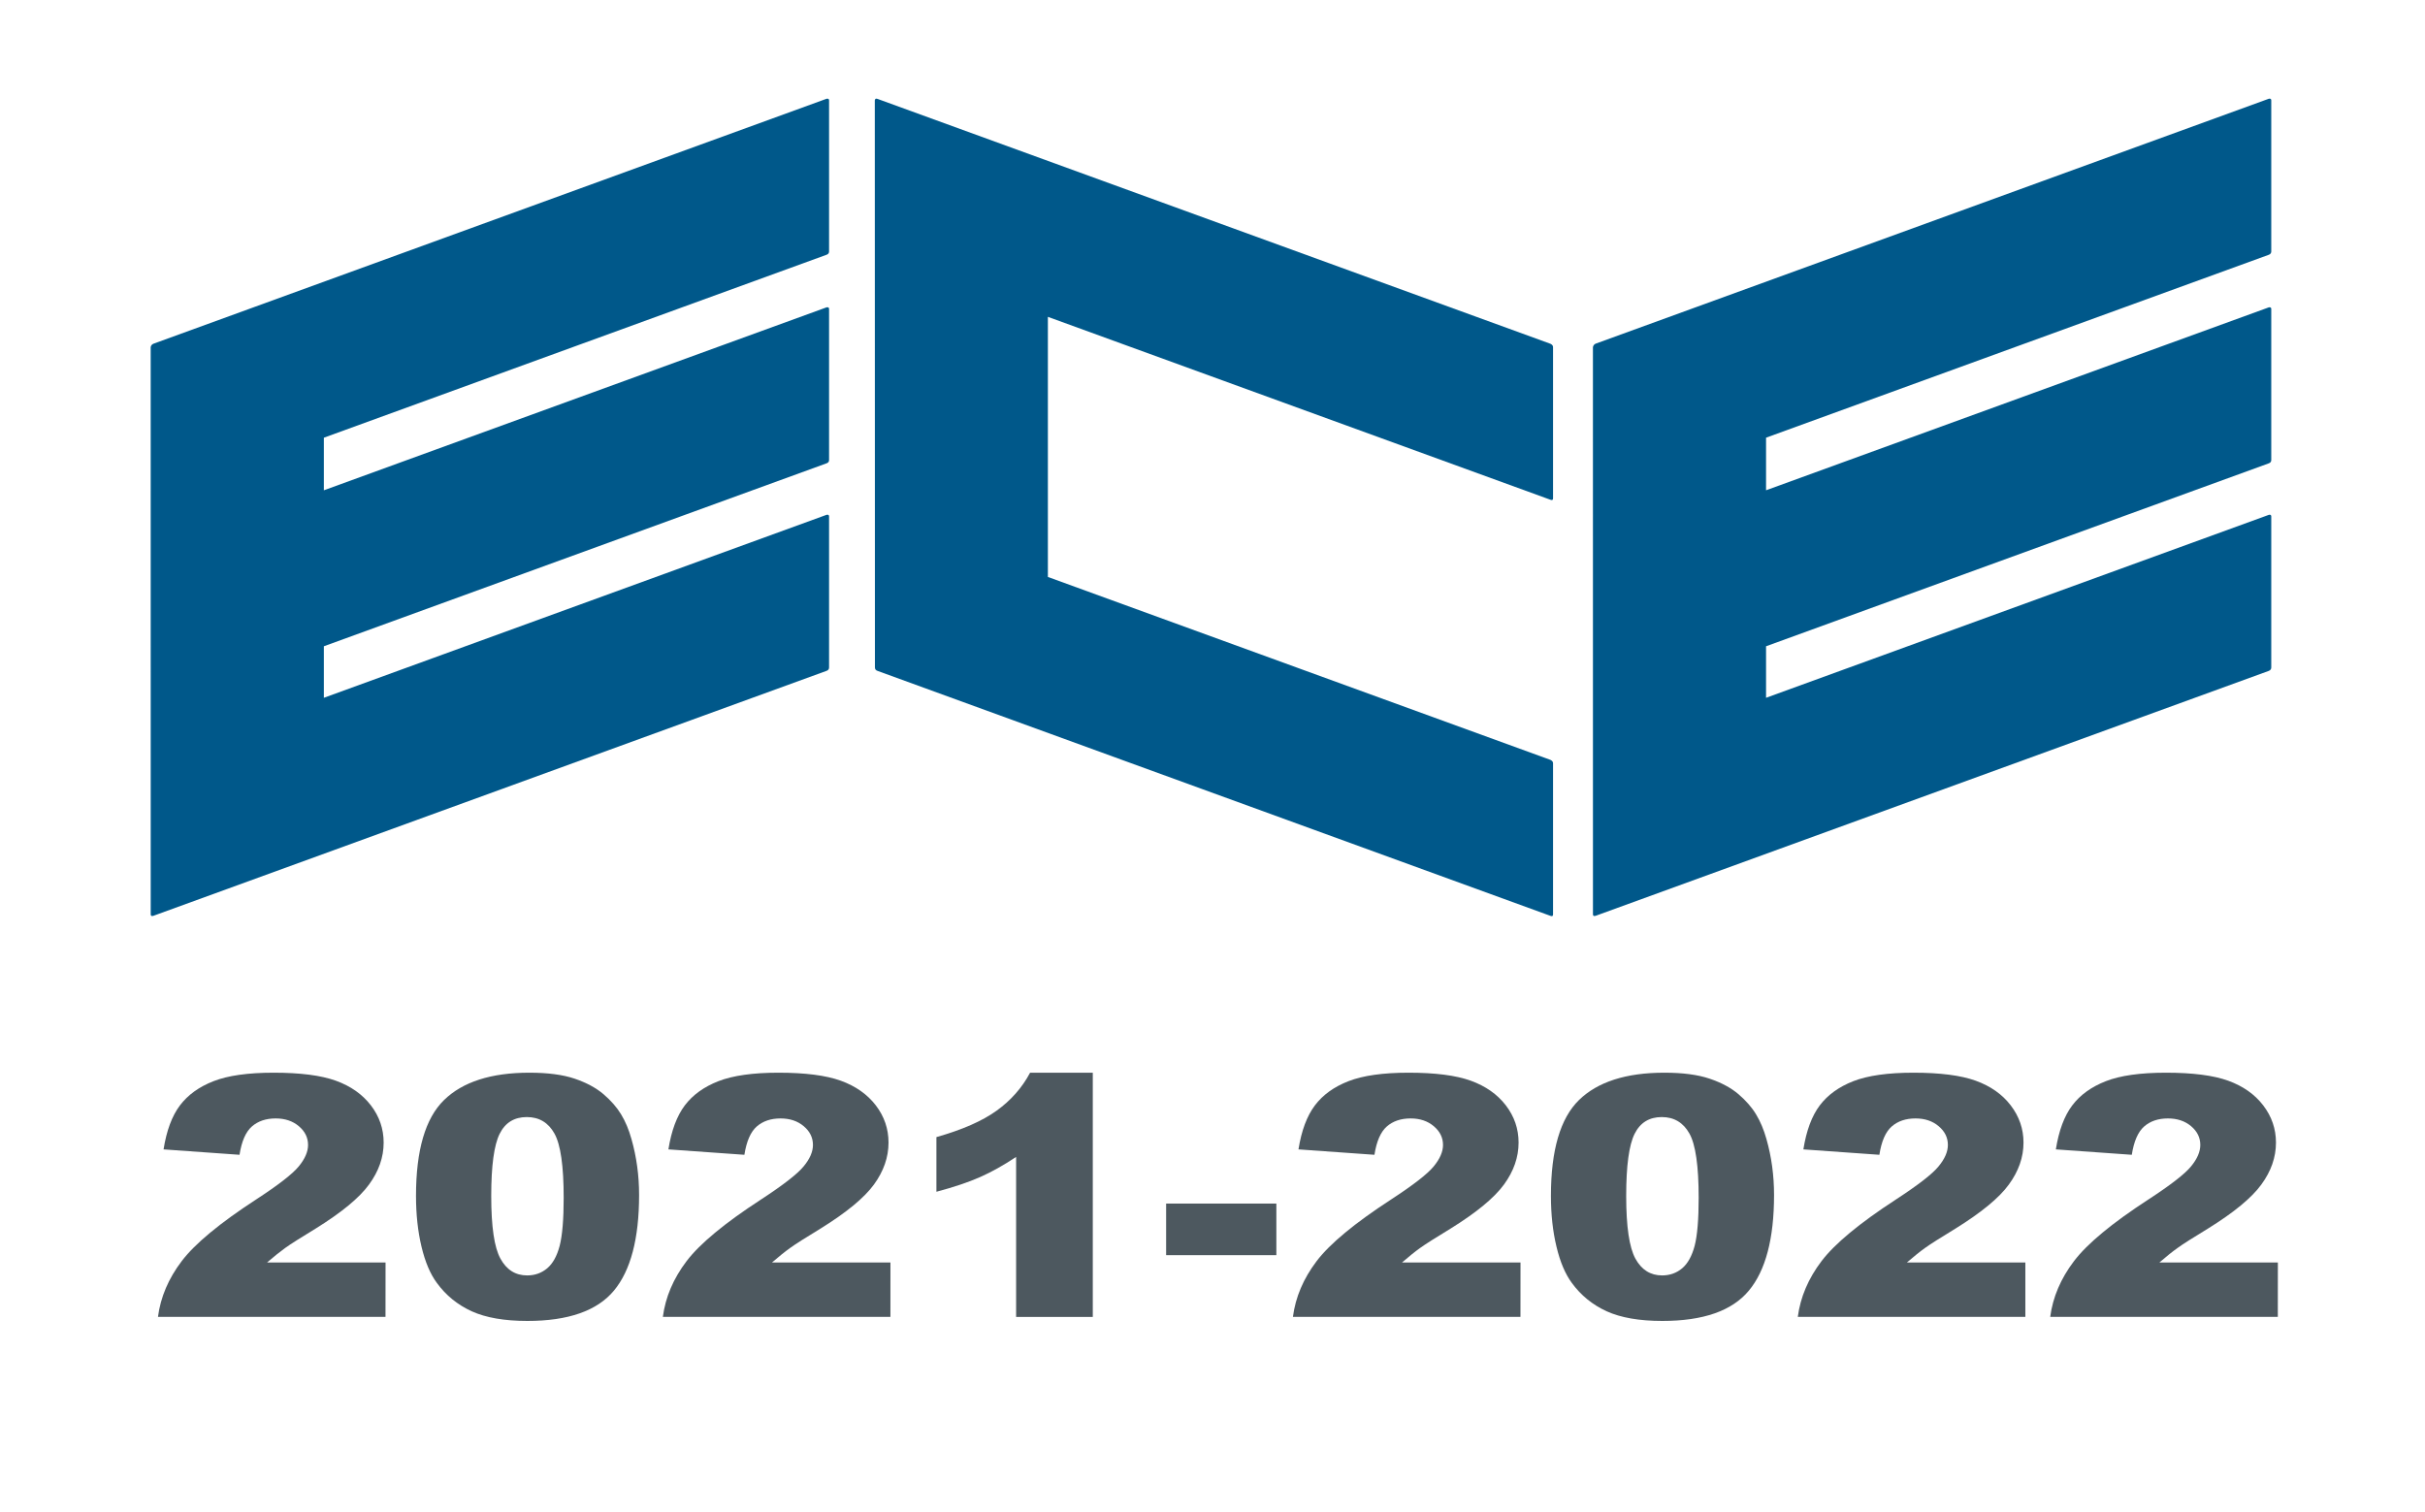
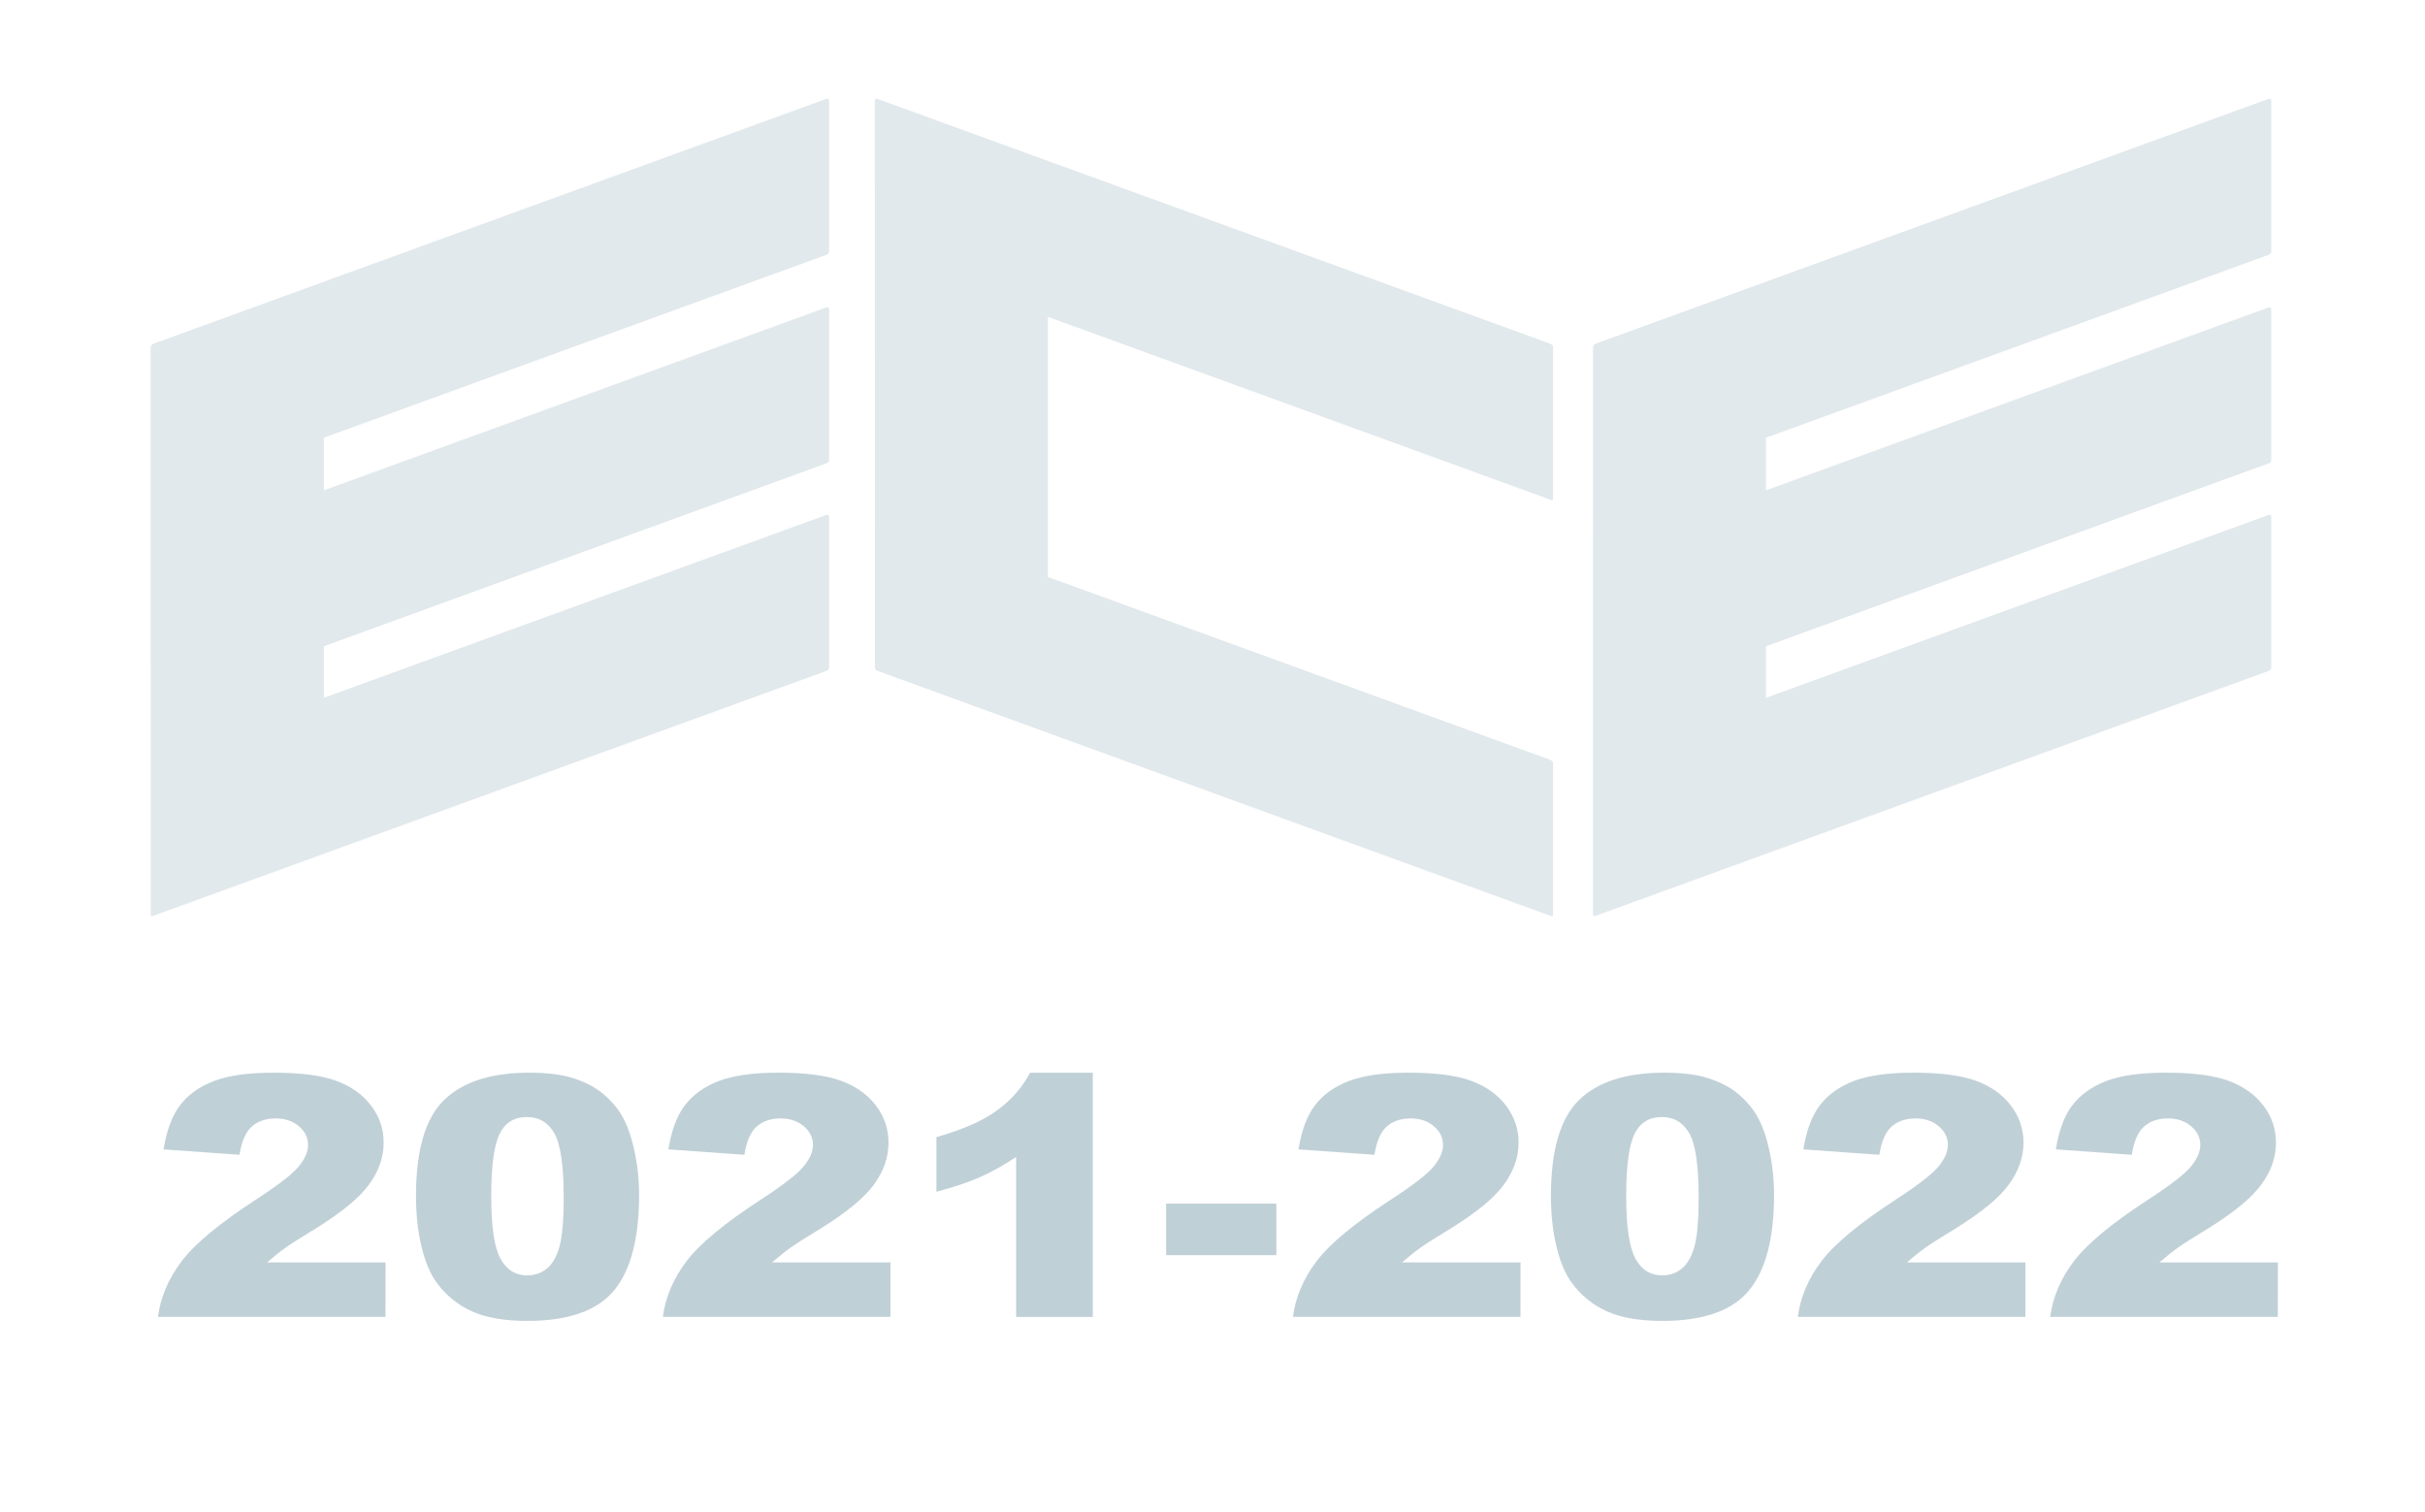
<svg xmlns="http://www.w3.org/2000/svg" version="1.1" id="Layer_1" x="0px" y="0px" width="100.982px" height="62.941px" viewBox="0 0 100.982 62.941" enable-background="new 0 0 100.982 62.941" xml:space="preserve">
  <g id="ECE_1_">
-     <g id="ECE">
-       <path fill="#00588A" d="M36.429,4.176c0.01-0.062,0.049-0.082,0.11-0.058L64.57,14.32c0.068,0.035,0.102,0.08,0.102,0.137v6.296    c0,0.066-0.028,0.088-0.102,0.063l-20.934-7.62v10.833L64.57,31.65c0.068,0.035,0.102,0.08,0.102,0.137v6.297    c0,0.064-0.028,0.087-0.102,0.062L36.544,27.942c-0.078-0.026-0.11-0.073-0.11-0.145L36.429,4.176L36.429,4.176z" />
-       <path fill="#00588A" d="M66.333,14.456c0.017-0.07,0.051-0.118,0.117-0.144l28.03-10.2c0.062-0.013,0.1,0.01,0.1,0.062v6.3    c0,0.063-0.033,0.109-0.1,0.136l-20.938,7.619v2.19L94.48,12.8c0.062-0.013,0.1,0.012,0.1,0.064v6.296    c0,0.066-0.033,0.111-0.1,0.136l-20.938,7.62v2.146l20.938-7.62c0.062-0.017,0.1,0.009,0.1,0.062v6.295    c0,0.067-0.033,0.112-0.1,0.141L66.451,38.14c-0.078,0.025-0.117,0.008-0.117-0.061L66.333,14.456L66.333,14.456z" />
-       <path fill="#00588A" d="M6.275,14.458c0.012-0.067,0.051-0.118,0.117-0.143L34.421,4.113c0.066-0.012,0.103,0.01,0.103,0.062v6.3    c0,0.063-0.031,0.109-0.103,0.135l-20.935,7.62v2.19l20.935-7.62c0.066-0.013,0.103,0.011,0.103,0.064v6.297    c0,0.065-0.031,0.11-0.103,0.135l-20.935,7.62v2.146l20.935-7.621c0.066-0.016,0.103,0.01,0.103,0.062V27.8    c0,0.067-0.031,0.112-0.103,0.139L6.393,38.14c-0.079,0.025-0.117,0.01-0.117-0.06L6.275,14.458L6.275,14.458z" />
+     <g id="ECE" display="none">
+       <path display="inline" fill="#00588A" d="M36.429,4.176c0.01-0.062,0.049-0.082,0.109-0.058L64.57,14.32    c0.068,0.035,0.102,0.08,0.102,0.137v6.296c0,0.066-0.027,0.088-0.102,0.063l-20.934-7.62v10.833L64.57,31.65    c0.068,0.035,0.102,0.08,0.102,0.137v6.297c0,0.064-0.027,0.087-0.102,0.062L36.544,27.942c-0.078-0.026-0.109-0.073-0.109-0.146    L36.429,4.176L36.429,4.176z" />
+       <path display="inline" fill="#00588A" d="M66.333,14.456c0.018-0.07,0.051-0.118,0.117-0.144l28.03-10.2    c0.062-0.013,0.1,0.01,0.1,0.062v6.301c0,0.062-0.033,0.108-0.1,0.136l-20.938,7.619v2.189L94.48,12.8    c0.062-0.013,0.1,0.013,0.1,0.064v6.296c0,0.066-0.033,0.111-0.1,0.136l-20.938,7.62v2.146l20.938-7.62    c0.062-0.018,0.1,0.009,0.1,0.062v6.295c0,0.067-0.033,0.112-0.1,0.142l-28.029,10.2c-0.078,0.024-0.117,0.008-0.117-0.062    L66.333,14.456L66.333,14.456z" />
+       <path display="inline" fill="#00588A" d="M6.275,14.458c0.012-0.066,0.051-0.118,0.117-0.143L34.421,4.113    c0.066-0.012,0.104,0.01,0.104,0.062v6.301c0,0.062-0.031,0.108-0.104,0.135l-20.935,7.62v2.189l20.935-7.62    c0.066-0.013,0.104,0.012,0.104,0.064v6.297c0,0.065-0.031,0.11-0.104,0.135l-20.935,7.62v2.146l20.935-7.621    c0.066-0.017,0.104,0.01,0.104,0.062V27.8c0,0.067-0.031,0.112-0.104,0.14L6.393,38.14c-0.079,0.024-0.117,0.01-0.117-0.061    L6.275,14.458L6.275,14.458z" />
+     </g>
+     <g id="ECE_white">
+       <path fill="#E2E9EC" d="M36.429,4.176c0.01-0.062,0.049-0.082,0.109-0.058L64.57,14.32c0.068,0.035,0.102,0.08,0.102,0.137v6.296    c0,0.066-0.027,0.088-0.102,0.063l-20.934-7.62v10.833L64.57,31.65c0.068,0.035,0.102,0.08,0.102,0.137v6.297    c0,0.064-0.027,0.087-0.102,0.062L36.544,27.942c-0.078-0.026-0.109-0.073-0.109-0.146L36.429,4.176L36.429,4.176z" />
+       <path fill="#E2E9EC" d="M66.333,14.456c0.018-0.07,0.051-0.118,0.117-0.144l28.03-10.2c0.062-0.013,0.1,0.01,0.1,0.062v6.301    c0,0.062-0.033,0.108-0.1,0.136l-20.938,7.619v2.189L94.48,12.8c0.062-0.013,0.1,0.013,0.1,0.064v6.296    c0,0.066-0.033,0.111-0.1,0.136l-20.938,7.62v2.146l20.938-7.62c0.062-0.018,0.1,0.009,0.1,0.062v6.295    c0,0.067-0.033,0.112-0.1,0.142l-28.029,10.2c-0.078,0.024-0.117,0.008-0.117-0.062L66.333,14.456L66.333,14.456z" />
+       <path fill="#E2E9EC" d="M6.275,14.458c0.012-0.066,0.051-0.118,0.117-0.143L34.421,4.113c0.066-0.012,0.104,0.01,0.104,0.062    v6.301c0,0.062-0.031,0.108-0.104,0.135l-20.935,7.62v2.189l20.935-7.62c0.066-0.013,0.104,0.012,0.104,0.064v6.297    c0,0.065-0.031,0.11-0.104,0.135l-20.935,7.62v2.146l20.935-7.621c0.066-0.017,0.104,0.01,0.104,0.062V27.8    c0,0.067-0.031,0.112-0.104,0.14L6.393,38.14c-0.079,0.024-0.117,0.01-0.117-0.061L6.275,14.458L6.275,14.458z" />
    </g>
  </g>
  <g id="_x32_021-2022">
    <g>
-       <path fill="#4D585F" d="M16.053,54.846H6.578c0.108-0.822,0.438-1.598,0.988-2.322c0.551-0.726,1.583-1.581,3.098-2.567    c0.926-0.604,1.519-1.063,1.776-1.378c0.258-0.313,0.388-0.611,0.388-0.894c0-0.306-0.128-0.565-0.384-0.781    c-0.255-0.216-0.577-0.323-0.965-0.323c-0.403,0-0.733,0.111-0.989,0.334c-0.256,0.224-0.428,0.616-0.516,1.18L6.811,47.87    c0.124-0.782,0.351-1.393,0.682-1.832c0.331-0.438,0.797-0.774,1.399-1.009s1.436-0.353,2.501-0.353    c1.11,0,1.977,0.111,2.593,0.334c0.618,0.224,1.104,0.565,1.458,1.026c0.354,0.462,0.532,0.979,0.532,1.552    c0,0.609-0.203,1.191-0.609,1.746c-0.405,0.556-1.144,1.164-2.213,1.828c-0.636,0.387-1.062,0.657-1.276,0.812    c-0.214,0.153-0.466,0.356-0.756,0.606h4.933L16.053,54.846L16.053,54.846z" />
-       <path fill="#4D585F" d="M17.323,49.806c0-1.9,0.389-3.23,1.167-3.99c0.778-0.759,1.963-1.14,3.555-1.14    c0.766,0,1.395,0.083,1.886,0.249c0.489,0.166,0.891,0.383,1.201,0.647c0.311,0.267,0.555,0.546,0.732,0.839    c0.179,0.294,0.322,0.636,0.431,1.027c0.212,0.745,0.318,1.521,0.318,2.332c0,1.813-0.35,3.143-1.047,3.982    s-1.9,1.263-3.605,1.263c-0.957,0-1.729-0.135-2.318-0.402c-0.589-0.27-1.073-0.662-1.45-1.18    c-0.274-0.368-0.488-0.872-0.641-1.512C17.4,51.285,17.323,50.58,17.323,49.806z M20.456,49.813c0,1.272,0.127,2.143,0.384,2.608    c0.257,0.467,0.626,0.698,1.113,0.698c0.32,0,0.598-0.099,0.833-0.296c0.235-0.198,0.408-0.511,0.52-0.938    c0.11-0.427,0.167-1.094,0.167-1.997c0-1.328-0.128-2.221-0.385-2.678c-0.255-0.457-0.639-0.686-1.15-0.686    c-0.522,0-0.9,0.231-1.132,0.699C20.573,47.691,20.456,48.552,20.456,49.813z" />
-       <path fill="#4D585F" d="M37.079,54.846h-9.476c0.107-0.822,0.438-1.598,0.988-2.322c0.551-0.726,1.583-1.581,3.099-2.567    c0.925-0.604,1.517-1.063,1.774-1.378c0.26-0.312,0.389-0.611,0.389-0.894c0-0.306-0.128-0.565-0.384-0.781    c-0.257-0.216-0.578-0.323-0.967-0.323c-0.402,0-0.731,0.111-0.988,0.334c-0.256,0.224-0.428,0.616-0.516,1.18l-3.164-0.225    c0.124-0.782,0.352-1.393,0.683-1.832c0.331-0.438,0.798-0.774,1.399-1.009c0.604-0.234,1.437-0.353,2.501-0.353    c1.111,0,1.977,0.111,2.595,0.334c0.617,0.224,1.104,0.565,1.458,1.026c0.354,0.462,0.53,0.979,0.53,1.552    c0,0.609-0.203,1.191-0.607,1.746c-0.406,0.556-1.145,1.164-2.214,1.828c-0.637,0.387-1.062,0.657-1.275,0.812    c-0.214,0.153-0.466,0.356-0.756,0.606h4.932L37.079,54.846L37.079,54.846z" />
-       <path fill="#4D585F" d="M45.506,44.677v10.17h-3.193v-6.663c-0.518,0.346-1.018,0.625-1.5,0.839    c-0.484,0.214-1.09,0.418-1.819,0.612v-2.276c1.076-0.306,1.911-0.671,2.505-1.1c0.594-0.427,1.061-0.953,1.396-1.582H45.506z" />
-       <path fill="#4D585F" d="M48.56,50.127h4.59v2.148h-4.59V50.127z" />
-       <path fill="#4D585F" d="M63.315,54.846H53.84c0.107-0.822,0.438-1.598,0.987-2.322c0.551-0.726,1.584-1.581,3.1-2.567    c0.926-0.604,1.518-1.063,1.775-1.378c0.258-0.313,0.388-0.611,0.388-0.894c0-0.306-0.129-0.565-0.385-0.781    c-0.257-0.216-0.576-0.323-0.964-0.323c-0.404,0-0.735,0.111-0.99,0.334c-0.256,0.224-0.429,0.616-0.516,1.18l-3.164-0.225    c0.125-0.782,0.353-1.393,0.684-1.832c0.33-0.438,0.796-0.774,1.399-1.009c0.603-0.234,1.436-0.353,2.501-0.353    c1.111,0,1.975,0.111,2.592,0.334c0.618,0.224,1.104,0.565,1.459,1.026c0.354,0.462,0.531,0.979,0.531,1.552    c0,0.609-0.203,1.191-0.608,1.746c-0.406,0.556-1.144,1.164-2.213,1.828c-0.637,0.387-1.062,0.657-1.277,0.812    c-0.215,0.153-0.466,0.356-0.755,0.606h4.933L63.315,54.846L63.315,54.846z" />
-       <path fill="#4D585F" d="M64.584,49.806c0-1.9,0.39-3.23,1.167-3.99c0.778-0.759,1.964-1.14,3.557-1.14    c0.766,0,1.395,0.083,1.884,0.249c0.491,0.166,0.893,0.383,1.203,0.647c0.31,0.267,0.555,0.546,0.731,0.839    c0.179,0.294,0.322,0.636,0.432,1.027c0.212,0.745,0.317,1.521,0.317,2.332c0,1.813-0.35,3.143-1.048,3.982    c-0.697,0.841-1.898,1.263-3.604,1.263c-0.956,0-1.729-0.135-2.318-0.402c-0.589-0.27-1.072-0.662-1.45-1.18    c-0.272-0.368-0.488-0.872-0.64-1.512C64.661,51.285,64.584,50.58,64.584,49.806z M67.718,49.813c0,1.272,0.129,2.143,0.384,2.608    c0.257,0.467,0.628,0.698,1.112,0.698c0.32,0,0.6-0.099,0.834-0.296c0.235-0.198,0.407-0.511,0.521-0.938    c0.11-0.427,0.167-1.094,0.167-1.997c0-1.328-0.128-2.221-0.385-2.678c-0.256-0.457-0.641-0.686-1.151-0.686    c-0.521,0-0.899,0.231-1.132,0.699C67.835,47.691,67.718,48.552,67.718,49.813z" />
-       <path fill="#4D585F" d="M84.34,54.846h-9.476c0.108-0.822,0.438-1.598,0.988-2.322c0.551-0.726,1.583-1.581,3.098-2.567    c0.926-0.604,1.519-1.063,1.775-1.378c0.259-0.312,0.389-0.611,0.389-0.894c0-0.306-0.128-0.565-0.385-0.781    c-0.255-0.216-0.576-0.323-0.965-0.323c-0.402,0-0.732,0.111-0.988,0.334c-0.256,0.224-0.428,0.616-0.515,1.18l-3.165-0.225    c0.125-0.782,0.352-1.393,0.683-1.832c0.331-0.438,0.798-0.774,1.397-1.009c0.604-0.234,1.438-0.353,2.503-0.353    c1.11,0,1.976,0.111,2.594,0.334c0.618,0.224,1.104,0.565,1.457,1.026c0.354,0.462,0.533,0.979,0.533,1.552    c0,0.609-0.204,1.191-0.61,1.746c-0.404,0.556-1.145,1.164-2.213,1.828c-0.636,0.387-1.062,0.657-1.276,0.812    c-0.215,0.153-0.466,0.356-0.756,0.606h4.932V54.846z" />
-       <path fill="#4D585F" d="M94.853,54.846h-9.478c0.109-0.822,0.439-1.598,0.99-2.322c0.551-0.726,1.582-1.581,3.098-2.567    c0.926-0.604,1.519-1.063,1.776-1.378c0.257-0.312,0.386-0.611,0.386-0.894c0-0.306-0.128-0.565-0.383-0.781    c-0.257-0.216-0.578-0.323-0.966-0.323c-0.402,0-0.732,0.111-0.988,0.334c-0.256,0.224-0.428,0.616-0.516,1.18L85.61,47.87    c0.124-0.782,0.351-1.393,0.683-1.832c0.331-0.438,0.798-0.774,1.399-1.009s1.437-0.353,2.501-0.353    c1.111,0,1.977,0.111,2.594,0.334c0.617,0.224,1.104,0.565,1.457,1.026c0.354,0.462,0.532,0.979,0.532,1.552    c0,0.609-0.202,1.191-0.609,1.746c-0.404,0.556-1.144,1.164-2.213,1.828c-0.636,0.387-1.062,0.657-1.274,0.812    c-0.216,0.153-0.468,0.356-0.758,0.606h4.933L94.853,54.846L94.853,54.846z" />
+       <path fill="#C0D0D7" d="M16.053,54.846H6.578c0.108-0.822,0.438-1.599,0.988-2.322c0.551-0.727,1.583-1.581,3.098-2.567    c0.926-0.604,1.52-1.062,1.776-1.378c0.258-0.312,0.388-0.611,0.388-0.894c0-0.307-0.128-0.565-0.384-0.781    c-0.255-0.216-0.577-0.323-0.965-0.323c-0.403,0-0.733,0.111-0.989,0.334c-0.256,0.225-0.428,0.616-0.516,1.18L6.811,47.87    c0.124-0.782,0.351-1.393,0.682-1.832c0.331-0.438,0.797-0.773,1.399-1.009c0.602-0.235,1.436-0.354,2.501-0.354    c1.109,0,1.977,0.111,2.593,0.334c0.618,0.225,1.104,0.565,1.458,1.026c0.354,0.462,0.532,0.979,0.532,1.552    c0,0.609-0.203,1.191-0.609,1.746c-0.405,0.557-1.144,1.164-2.213,1.828c-0.636,0.387-1.062,0.657-1.276,0.812    c-0.214,0.152-0.466,0.355-0.756,0.605h4.934L16.053,54.846L16.053,54.846z" />
+       <path fill="#C0D0D7" d="M17.323,49.806c0-1.9,0.389-3.23,1.167-3.99c0.778-0.759,1.963-1.141,3.555-1.141    c0.767,0,1.396,0.083,1.887,0.249c0.488,0.166,0.891,0.384,1.2,0.647c0.312,0.267,0.556,0.546,0.732,0.839    c0.179,0.294,0.322,0.636,0.431,1.027c0.212,0.745,0.318,1.521,0.318,2.332c0,1.812-0.35,3.143-1.047,3.981    s-1.9,1.264-3.605,1.264c-0.957,0-1.729-0.136-2.317-0.402c-0.589-0.271-1.073-0.662-1.45-1.18    c-0.274-0.368-0.488-0.872-0.642-1.513C17.4,51.285,17.323,50.58,17.323,49.806z M20.456,49.813c0,1.271,0.127,2.143,0.384,2.607    c0.258,0.468,0.626,0.698,1.113,0.698c0.32,0,0.598-0.099,0.833-0.296c0.235-0.198,0.408-0.511,0.521-0.938    c0.109-0.427,0.167-1.094,0.167-1.996c0-1.328-0.128-2.222-0.386-2.679c-0.255-0.457-0.639-0.686-1.149-0.686    c-0.522,0-0.9,0.23-1.132,0.699C20.573,47.691,20.456,48.552,20.456,49.813z" />
+       <path fill="#C0D0D7" d="M37.079,54.846h-9.476c0.106-0.822,0.438-1.599,0.987-2.322c0.552-0.727,1.583-1.581,3.1-2.567    c0.925-0.604,1.517-1.062,1.773-1.378c0.261-0.312,0.39-0.611,0.39-0.894c0-0.307-0.128-0.565-0.384-0.781    c-0.258-0.216-0.578-0.323-0.968-0.323c-0.401,0-0.73,0.111-0.987,0.334c-0.257,0.225-0.429,0.616-0.517,1.18l-3.164-0.225    c0.124-0.782,0.353-1.393,0.684-1.832c0.331-0.438,0.798-0.773,1.398-1.009c0.604-0.234,1.438-0.354,2.501-0.354    c1.111,0,1.978,0.111,2.596,0.334c0.616,0.225,1.104,0.565,1.458,1.026C36.824,46.498,37,47.015,37,47.588    c0,0.609-0.203,1.191-0.606,1.746c-0.406,0.557-1.146,1.164-2.214,1.828c-0.638,0.387-1.062,0.657-1.275,0.812    c-0.214,0.152-0.466,0.355-0.756,0.605h4.932L37.079,54.846L37.079,54.846z" />
+       <path fill="#C0D0D7" d="M45.506,44.677v10.171h-3.192v-6.663c-0.519,0.346-1.019,0.625-1.5,0.839    c-0.484,0.214-1.09,0.418-1.819,0.611v-2.275c1.076-0.307,1.911-0.671,2.505-1.101c0.594-0.427,1.062-0.952,1.396-1.582H45.506z" />
+       <path fill="#C0D0D7" d="M48.56,50.127h4.59v2.148h-4.59V50.127z" />
+       <path fill="#C0D0D7" d="M63.315,54.846H53.84c0.107-0.822,0.438-1.599,0.987-2.322c0.551-0.727,1.584-1.581,3.1-2.567    c0.927-0.604,1.519-1.062,1.775-1.378c0.258-0.312,0.388-0.611,0.388-0.894c0-0.307-0.129-0.565-0.385-0.781    c-0.257-0.216-0.576-0.323-0.964-0.323c-0.404,0-0.735,0.111-0.99,0.334c-0.256,0.225-0.429,0.616-0.516,1.18l-3.164-0.225    c0.125-0.782,0.353-1.393,0.684-1.832c0.33-0.438,0.796-0.773,1.399-1.009c0.603-0.234,1.436-0.354,2.501-0.354    c1.111,0,1.975,0.111,2.592,0.334c0.618,0.225,1.104,0.565,1.459,1.026c0.354,0.462,0.531,0.979,0.531,1.552    c0,0.609-0.203,1.191-0.608,1.746c-0.405,0.557-1.144,1.164-2.213,1.828c-0.637,0.387-1.062,0.657-1.276,0.812    c-0.216,0.152-0.467,0.355-0.756,0.605h4.934L63.315,54.846L63.315,54.846z" />
+       <path fill="#C0D0D7" d="M64.584,49.806c0-1.9,0.391-3.23,1.167-3.99c0.778-0.759,1.964-1.141,3.558-1.141    c0.766,0,1.395,0.083,1.884,0.249c0.491,0.166,0.893,0.384,1.203,0.647c0.31,0.267,0.555,0.546,0.73,0.839    c0.18,0.294,0.322,0.636,0.433,1.027c0.212,0.745,0.316,1.521,0.316,2.332c0,1.812-0.35,3.143-1.048,3.981    c-0.697,0.841-1.897,1.264-3.604,1.264c-0.956,0-1.729-0.136-2.318-0.402c-0.589-0.271-1.072-0.662-1.45-1.18    c-0.271-0.368-0.488-0.872-0.64-1.513C64.661,51.285,64.584,50.58,64.584,49.806z M67.718,49.813c0,1.271,0.13,2.143,0.385,2.607    c0.257,0.468,0.628,0.698,1.111,0.698c0.32,0,0.601-0.099,0.834-0.296c0.235-0.198,0.407-0.511,0.521-0.938    c0.11-0.427,0.167-1.094,0.167-1.996c0-1.328-0.128-2.222-0.385-2.679c-0.256-0.457-0.642-0.686-1.151-0.686    c-0.521,0-0.899,0.23-1.132,0.699C67.835,47.691,67.718,48.552,67.718,49.813z" />
+       <path fill="#C0D0D7" d="M84.34,54.846h-9.476c0.108-0.822,0.438-1.599,0.988-2.322c0.551-0.727,1.583-1.581,3.098-2.567    c0.926-0.604,1.519-1.062,1.775-1.378c0.259-0.312,0.389-0.611,0.389-0.894c0-0.307-0.128-0.565-0.385-0.781    c-0.255-0.216-0.576-0.323-0.965-0.323c-0.402,0-0.732,0.111-0.988,0.334c-0.256,0.225-0.428,0.616-0.515,1.18l-3.165-0.225    c0.125-0.782,0.352-1.393,0.683-1.832c0.331-0.438,0.798-0.773,1.396-1.009c0.604-0.234,1.438-0.354,2.504-0.354    c1.109,0,1.976,0.111,2.594,0.334c0.618,0.225,1.104,0.565,1.457,1.026c0.354,0.462,0.533,0.979,0.533,1.552    c0,0.609-0.204,1.191-0.61,1.746c-0.404,0.557-1.146,1.164-2.213,1.828c-0.636,0.387-1.062,0.657-1.276,0.812    c-0.215,0.152-0.466,0.355-0.756,0.605h4.932V54.846z" />
+       <path fill="#C0D0D7" d="M94.853,54.846h-9.479c0.109-0.822,0.439-1.599,0.99-2.322c0.551-0.727,1.582-1.581,3.098-2.567    c0.927-0.604,1.52-1.062,1.776-1.378c0.257-0.312,0.386-0.611,0.386-0.894c0-0.307-0.128-0.565-0.383-0.781    c-0.257-0.216-0.578-0.323-0.966-0.323c-0.402,0-0.732,0.111-0.988,0.334c-0.256,0.225-0.428,0.616-0.516,1.18L85.61,47.87    c0.124-0.782,0.351-1.393,0.683-1.832c0.331-0.438,0.798-0.773,1.399-1.009c0.601-0.235,1.437-0.354,2.501-0.354    c1.111,0,1.977,0.111,2.594,0.334c0.617,0.225,1.104,0.565,1.457,1.026c0.354,0.462,0.532,0.979,0.532,1.552    c0,0.609-0.202,1.191-0.609,1.746c-0.403,0.557-1.144,1.164-2.213,1.828c-0.636,0.387-1.062,0.657-1.273,0.812    c-0.217,0.152-0.469,0.355-0.759,0.605h4.934L94.853,54.846L94.853,54.846z" />
    </g>
  </g>
</svg>
